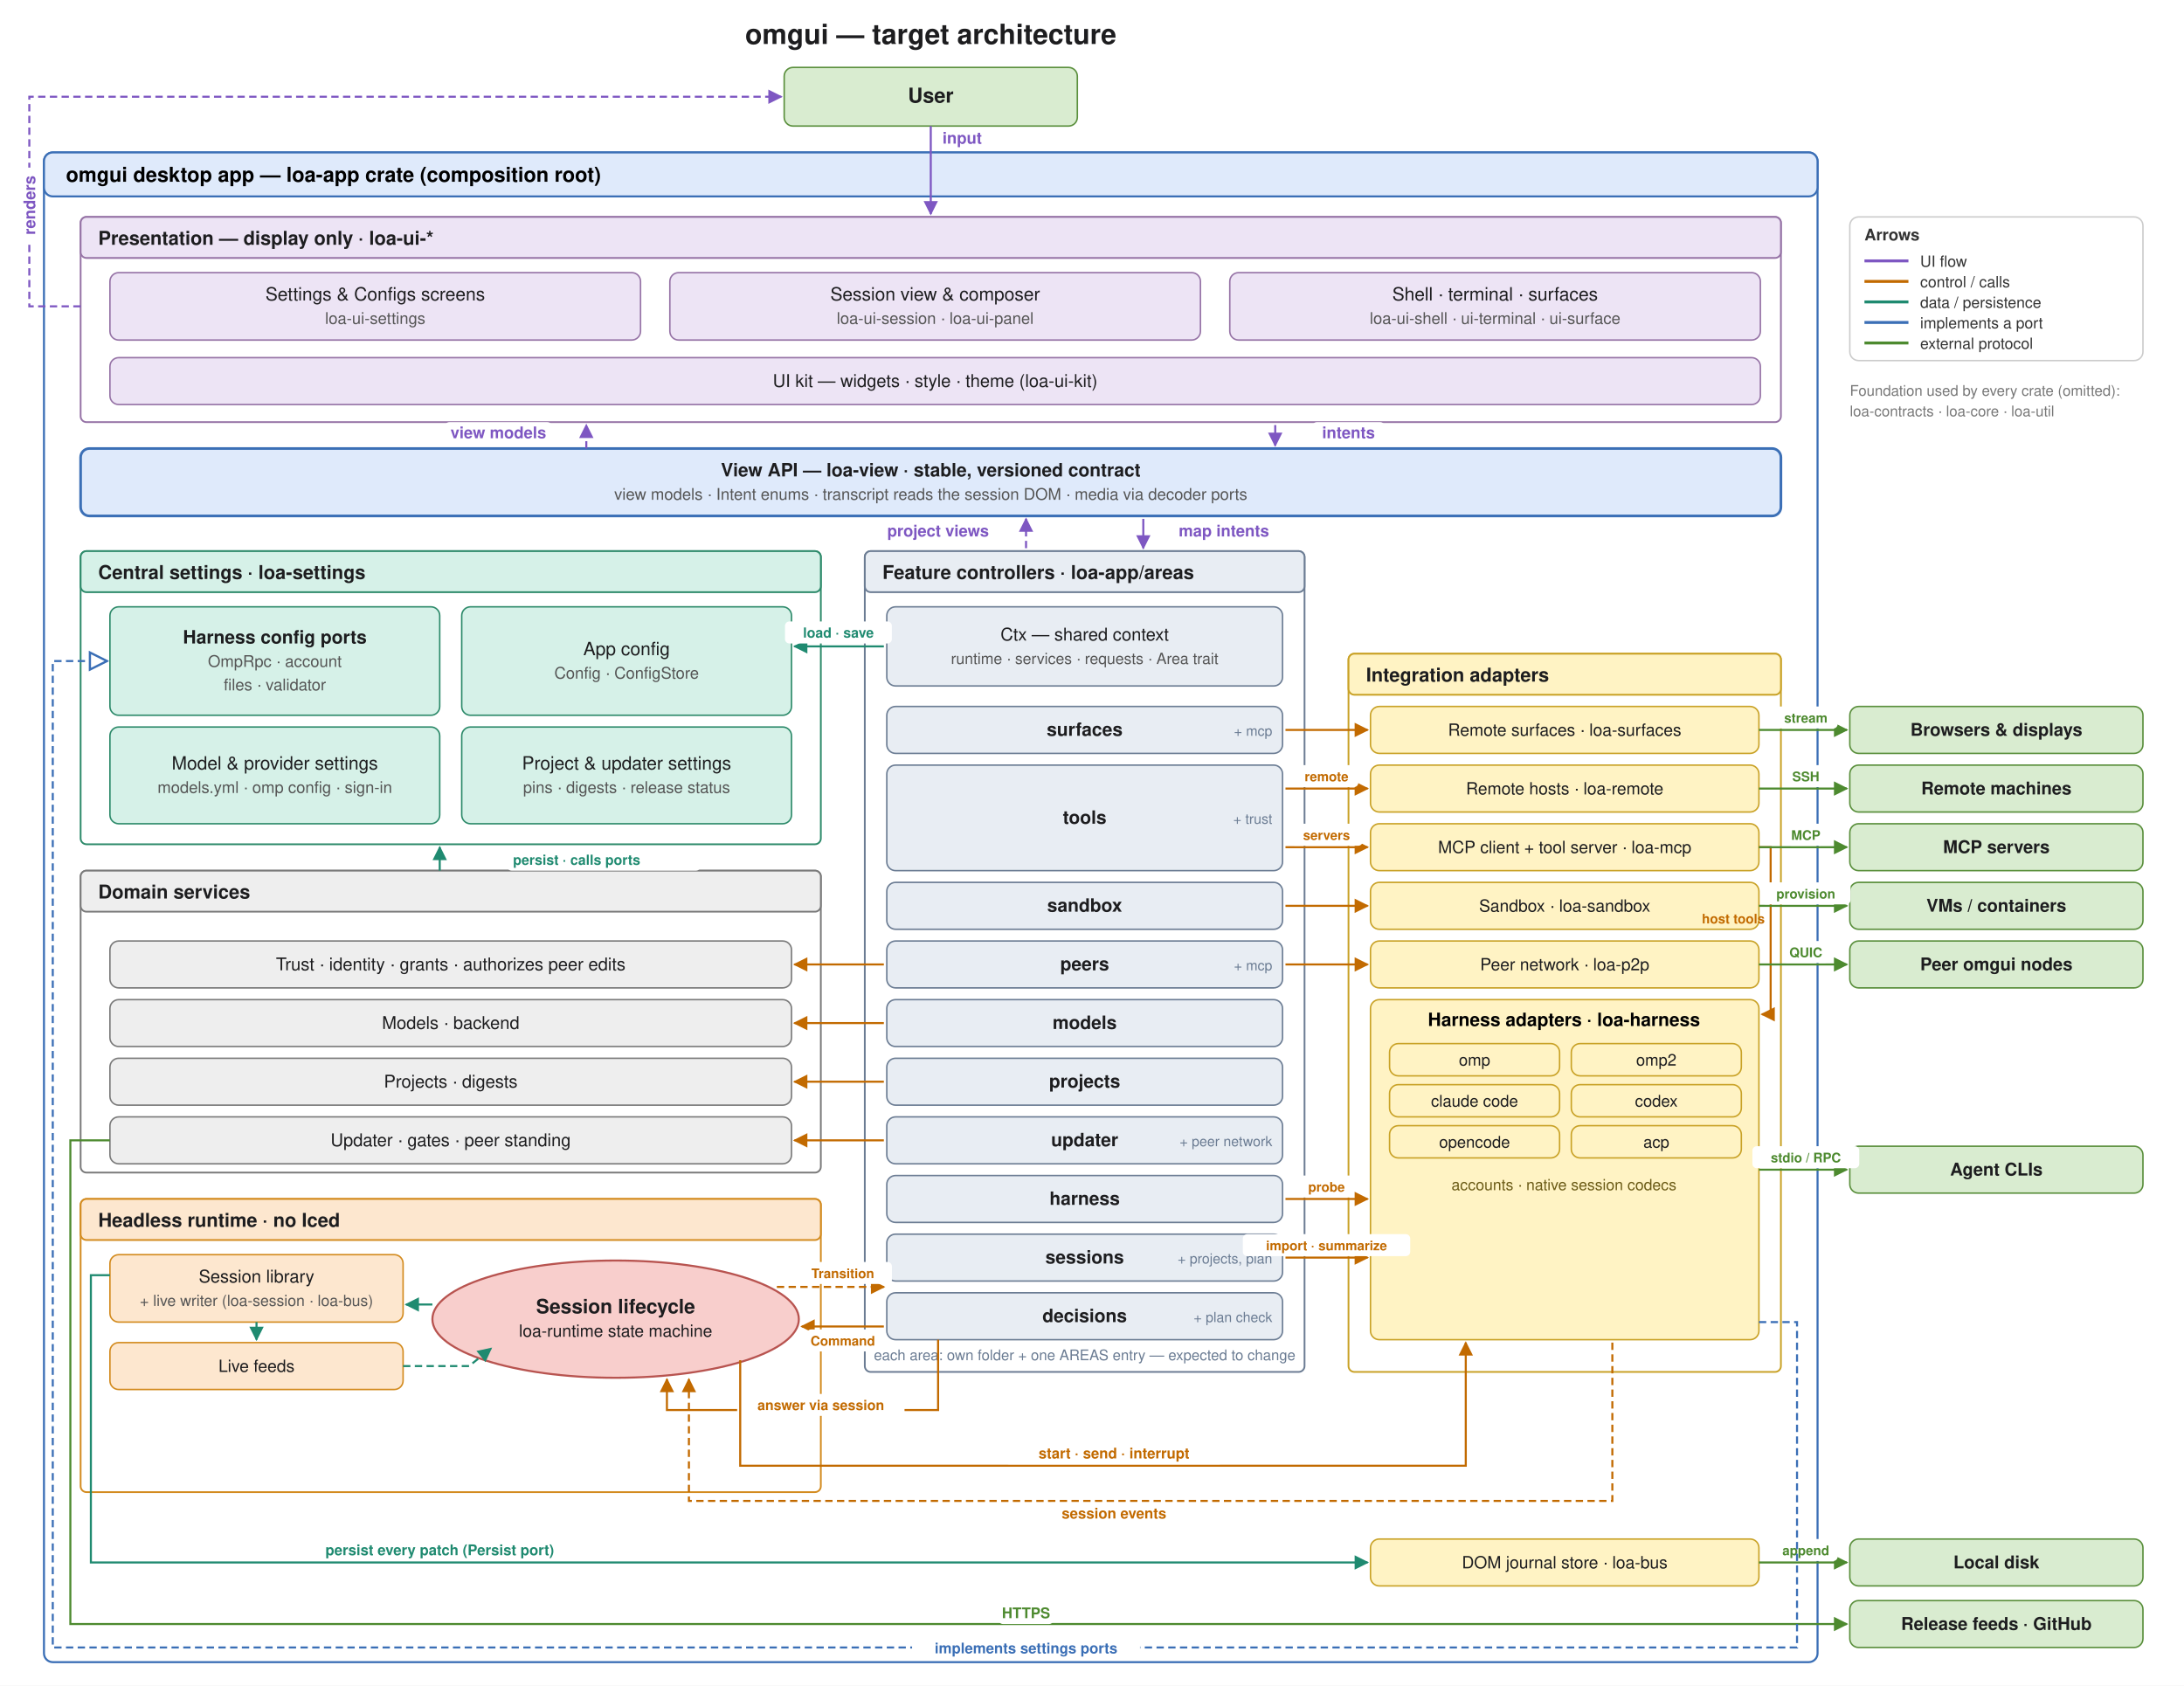
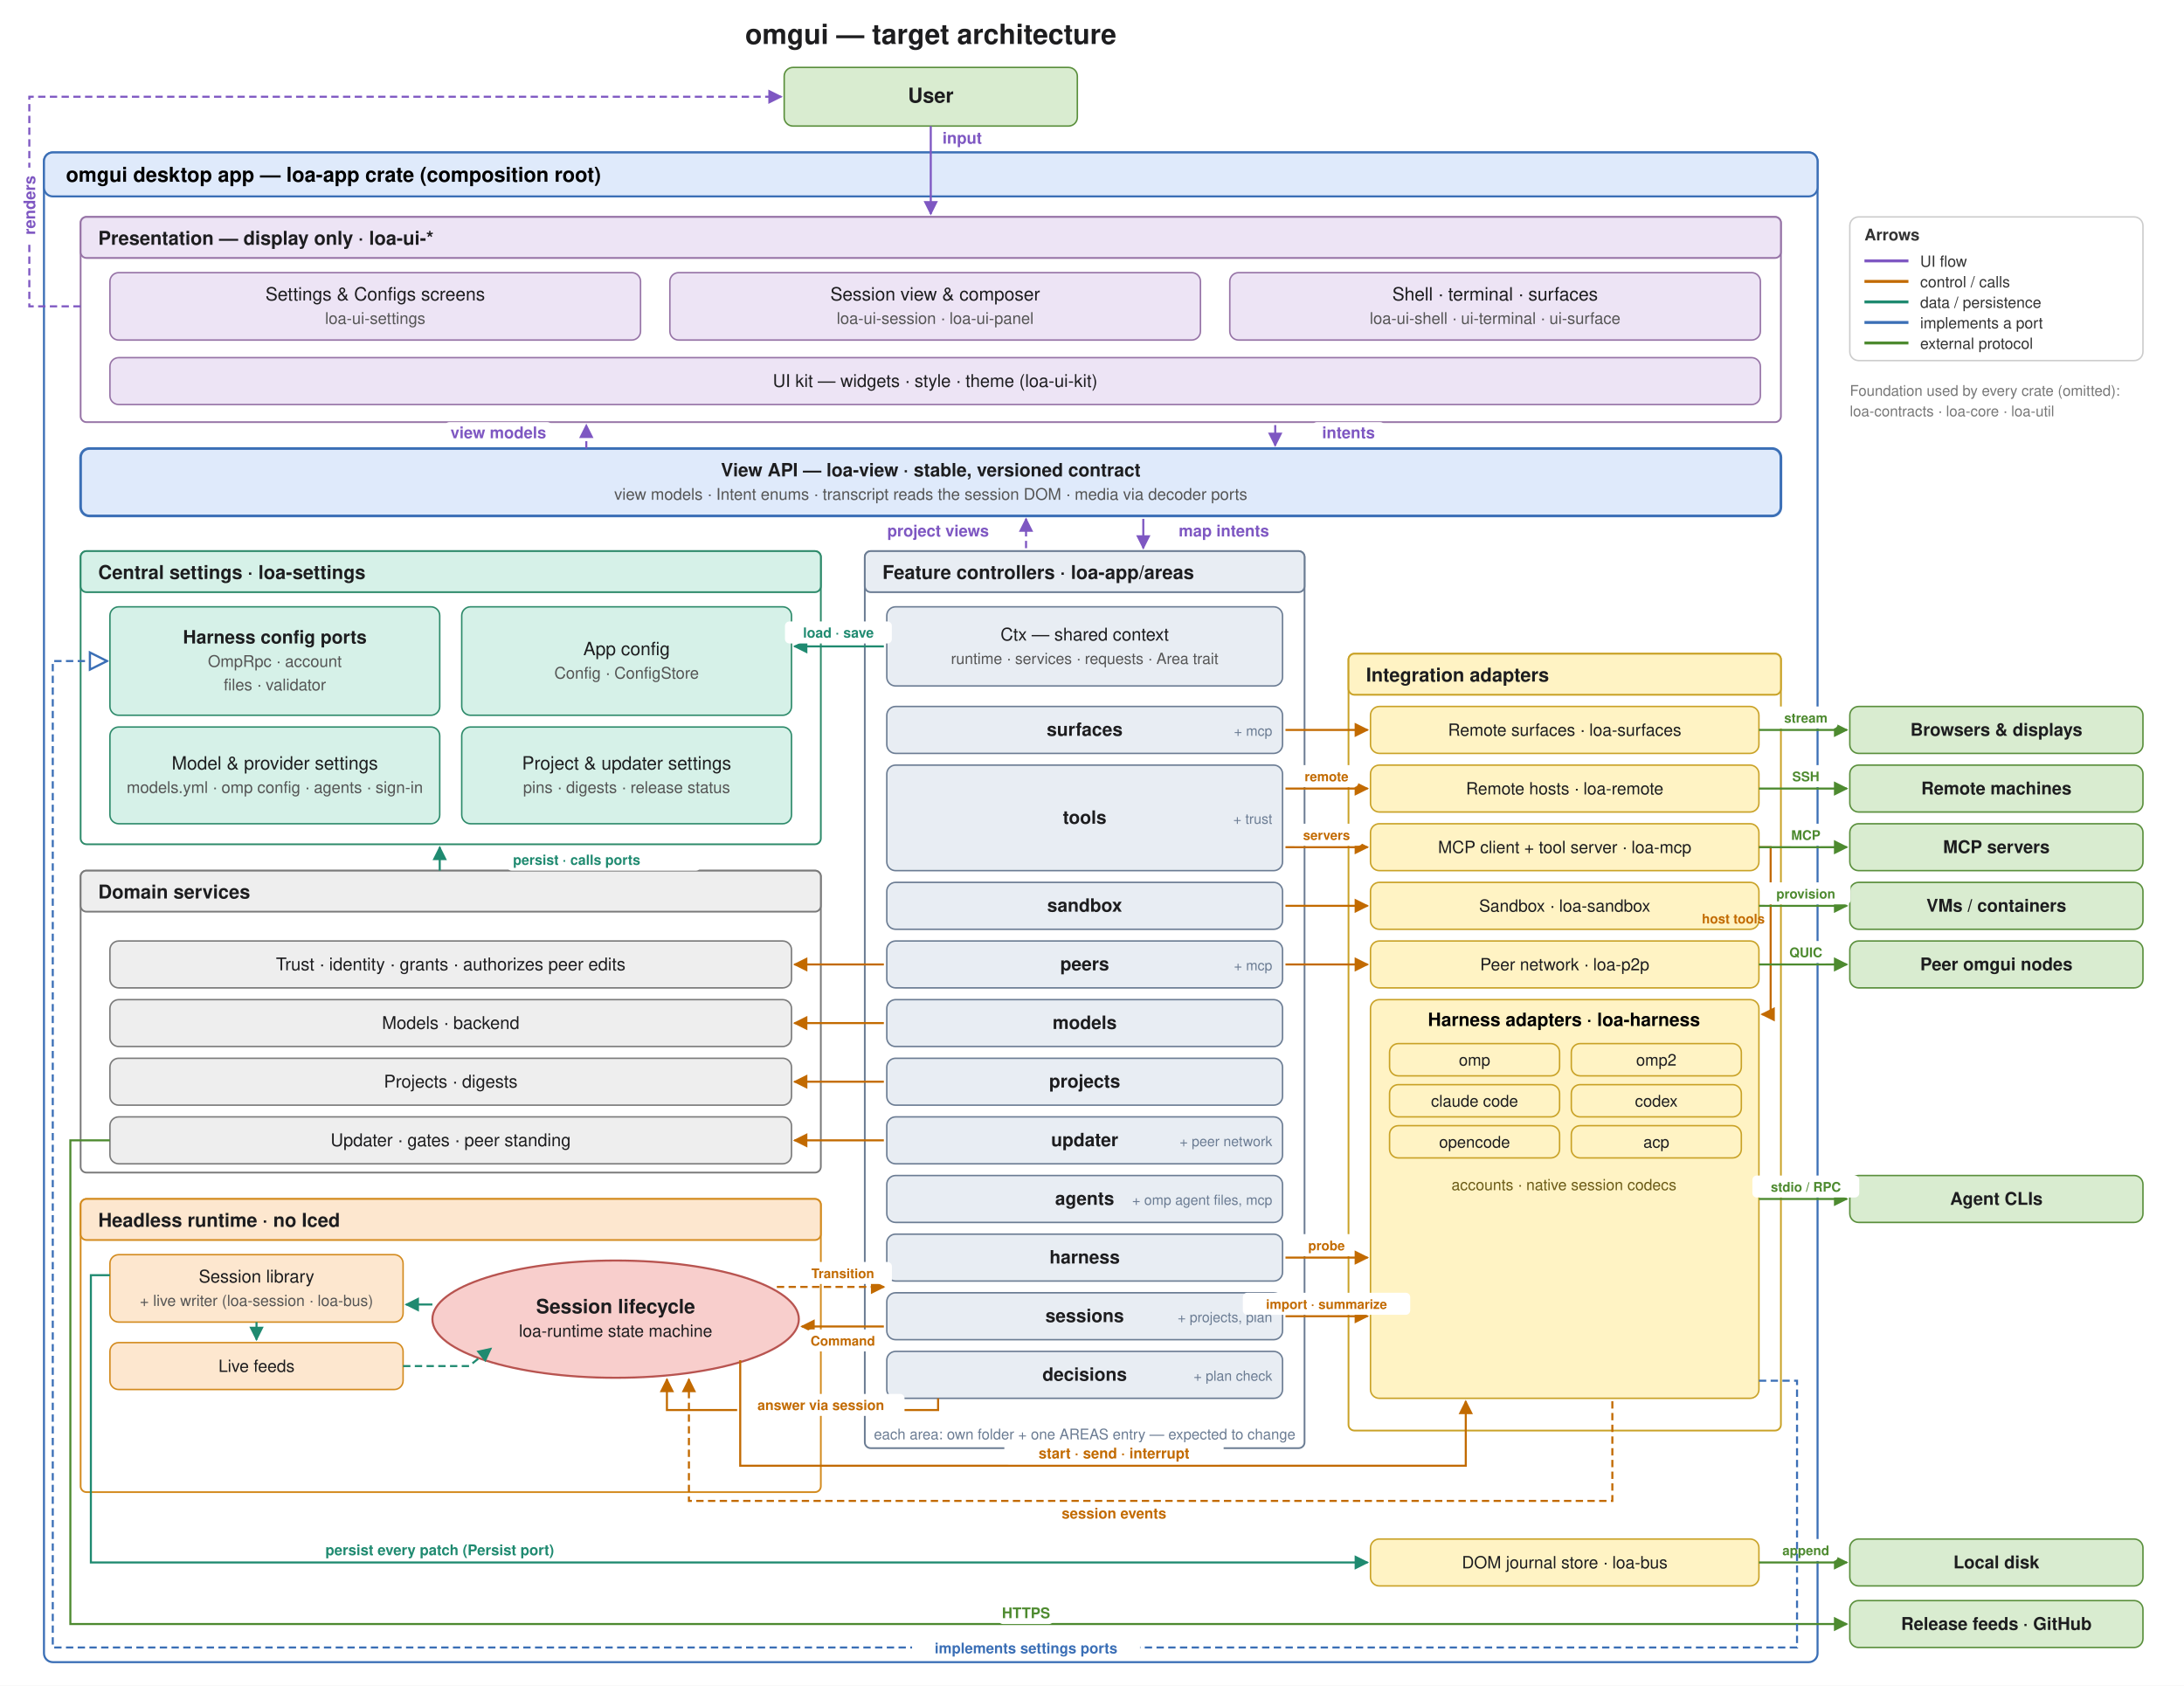
<svg xmlns="http://www.w3.org/2000/svg" width="1490" height="1150" viewBox="0 0 1490 1150" font-family="Helvetica, Arial, sans-serif">
  <defs>
    <marker id="mui" viewBox="0 0 10 10" refX="9" refY="5" markerWidth="7" markerHeight="7" orient="auto-start-reverse">
      <path d="M0,0 L10,5 L0,10 z" fill="#7e57c2" />
    </marker>
    <marker id="hui" viewBox="0 0 12 12" refX="11" refY="6" markerWidth="10" markerHeight="10" orient="auto-start-reverse">
      <path d="M1,1 L11,6 L1,11 z" fill="#fff" stroke="#7e57c2" stroke-width="1.3" />
    </marker>
    <marker id="mctl" viewBox="0 0 10 10" refX="9" refY="5" markerWidth="7" markerHeight="7" orient="auto-start-reverse">
      <path d="M0,0 L10,5 L0,10 z" fill="#c26a00" />
    </marker>
    <marker id="hctl" viewBox="0 0 12 12" refX="11" refY="6" markerWidth="10" markerHeight="10" orient="auto-start-reverse">
      <path d="M1,1 L11,6 L1,11 z" fill="#fff" stroke="#c26a00" stroke-width="1.3" />
    </marker>
    <marker id="mdata" viewBox="0 0 10 10" refX="9" refY="5" markerWidth="7" markerHeight="7" orient="auto-start-reverse">
      <path d="M0,0 L10,5 L0,10 z" fill="#1f8a70" />
    </marker>
    <marker id="hdata" viewBox="0 0 12 12" refX="11" refY="6" markerWidth="10" markerHeight="10" orient="auto-start-reverse">
      <path d="M1,1 L11,6 L1,11 z" fill="#fff" stroke="#1f8a70" stroke-width="1.3" />
    </marker>
    <marker id="mport" viewBox="0 0 10 10" refX="9" refY="5" markerWidth="7" markerHeight="7" orient="auto-start-reverse">
      <path d="M0,0 L10,5 L0,10 z" fill="#3b6fb6" />
    </marker>
    <marker id="hport" viewBox="0 0 12 12" refX="11" refY="6" markerWidth="10" markerHeight="10" orient="auto-start-reverse">
      <path d="M1,1 L11,6 L1,11 z" fill="#fff" stroke="#3b6fb6" stroke-width="1.3" />
    </marker>
    <marker id="mext" viewBox="0 0 10 10" refX="9" refY="5" markerWidth="7" markerHeight="7" orient="auto-start-reverse">
      <path d="M0,0 L10,5 L0,10 z" fill="#4d8a2f" />
    </marker>
    <marker id="hext" viewBox="0 0 12 12" refX="11" refY="6" markerWidth="10" markerHeight="10" orient="auto-start-reverse">
      <path d="M1,1 L11,6 L1,11 z" fill="#fff" stroke="#4d8a2f" stroke-width="1.3" />
    </marker>
  </defs>
  <rect width="1490" height="1150" fill="#fff" />
  <text x="635" y="30" text-anchor="middle" font-size="19" font-weight="bold" fill="#1d1d1f">omgui — target architecture</text>
  <rect x="535" y="46" width="200" height="40" rx="6" fill="#d9ecd0" stroke="#5a8f3c" stroke-width="1" />
  <text x="635.0" y="70.0" text-anchor="middle" font-size="14" font-weight="bold" fill="#1d1d1f">User</text>
  <rect x="30" y="104" width="1210" height="1030" rx="6" fill="#fff" stroke="#3b6fb6" stroke-width="1.4" />
  <rect x="30" y="104" width="1210" height="30" rx="6" fill="#dfeafb" stroke="#3b6fb6" stroke-width="1.4" />
  <text x="45" y="124" font-size="14" font-weight="bold">omgui desktop app — loa-app crate (composition root)</text>
  <rect x="55" y="148" width="1160" height="140" rx="4" fill="#fff" stroke="#9673a6" stroke-width="1.2" />
  <rect x="55" y="148" width="1160" height="28" rx="4" fill="#ede4f5" stroke="#9673a6" stroke-width="1.2" />
  <text x="67" y="167.0" font-size="13" font-weight="bold" fill="#1d1d1f">Presentation — display only  ·  loa-ui-*</text>
  <rect x="75" y="186" width="362" height="46" rx="6" fill="#ede4f5" stroke="#9673a6" stroke-width="1" />
  <text x="256.0" y="205.0" text-anchor="middle" font-size="12.5" font-weight="normal" fill="#1d1d1f">Settings &amp; Configs screens</text>
  <text x="256.0" y="221.0" text-anchor="middle" font-size="11.0" font-weight="normal" fill="#555">loa-ui-settings</text>
  <rect x="457" y="186" width="362" height="46" rx="6" fill="#ede4f5" stroke="#9673a6" stroke-width="1" />
  <text x="638.0" y="205.0" text-anchor="middle" font-size="12.5" font-weight="normal" fill="#1d1d1f">Session view &amp; composer</text>
  <text x="638.0" y="221.0" text-anchor="middle" font-size="11.0" font-weight="normal" fill="#555">loa-ui-session · loa-ui-panel</text>
  <rect x="839" y="186" width="362" height="46" rx="6" fill="#ede4f5" stroke="#9673a6" stroke-width="1" />
  <text x="1020.0" y="205.0" text-anchor="middle" font-size="12.5" font-weight="normal" fill="#1d1d1f">Shell · terminal · surfaces</text>
  <text x="1020.0" y="221.0" text-anchor="middle" font-size="11.0" font-weight="normal" fill="#555">loa-ui-shell · ui-terminal · ui-surface</text>
  <rect x="75" y="244" width="1126" height="32" rx="6" fill="#ede4f5" stroke="#9673a6" stroke-width="1" />
  <text x="638.0" y="264.0" text-anchor="middle" font-size="12" font-weight="normal" fill="#1d1d1f">UI kit — widgets · style · theme  (loa-ui-kit)</text>
  <rect x="55" y="306" width="1160" height="46" rx="6" fill="#dfeafb" stroke="#3b6fb6" stroke-width="1.8" />
  <text x="635.0" y="325.0" text-anchor="middle" font-size="12.5" font-weight="bold" fill="#1d1d1f">View API — loa-view  ·  stable, versioned contract</text>
  <text x="635.0" y="341.0" text-anchor="middle" font-size="11.0" font-weight="normal" fill="#555">view models · Intent enums · transcript reads the session DOM · media via decoder ports</text>
-   <rect x="590" y="376" width="300" height="560" rx="4" fill="#fff" stroke="#6b7c93" stroke-width="1.2" />
+   <rect x="590" y="376" width="300" height="612" rx="4" fill="#fff" stroke="#6b7c93" stroke-width="1.2" />
  <rect x="590" y="376" width="300" height="28" rx="4" fill="#e8edf3" stroke="#6b7c93" stroke-width="1.2" />
  <text x="602" y="395.0" font-size="13" font-weight="bold" fill="#1d1d1f">Feature controllers · loa-app/areas</text>
  <rect x="605" y="414" width="270" height="54" rx="6" fill="#e8edf3" stroke="#6b7c93" stroke-width="1" />
  <text x="740.0" y="437.0" text-anchor="middle" font-size="12" font-weight="normal" fill="#1d1d1f">Ctx — shared context</text>
  <text x="740.0" y="453.0" text-anchor="middle" font-size="10.5" font-weight="normal" fill="#555">runtime · services · requests · Area trait</text>
  <rect x="605" y="482" width="270" height="32" rx="6" fill="#e8edf3" stroke="#6b7c93" stroke-width="1" />
  <text x="740.0" y="502.0" text-anchor="middle" font-size="12.5" font-weight="bold" fill="#1d1d1f">surfaces</text>
  <text x="868" y="502.0" text-anchor="end" font-size="9.5" fill="#6b7c93">+ mcp</text>
  <rect x="605" y="522" width="270" height="72" rx="6" fill="#e8edf3" stroke="#6b7c93" stroke-width="1" />
  <text x="740.0" y="562.0" text-anchor="middle" font-size="12.5" font-weight="bold" fill="#1d1d1f">tools</text>
  <text x="868" y="562.0" text-anchor="end" font-size="9.5" fill="#6b7c93">+ trust</text>
  <rect x="605" y="602" width="270" height="32" rx="6" fill="#e8edf3" stroke="#6b7c93" stroke-width="1" />
  <text x="740.0" y="622.0" text-anchor="middle" font-size="12.5" font-weight="bold" fill="#1d1d1f">sandbox</text>
  <rect x="605" y="642" width="270" height="32" rx="6" fill="#e8edf3" stroke="#6b7c93" stroke-width="1" />
  <text x="740.0" y="662.0" text-anchor="middle" font-size="12.5" font-weight="bold" fill="#1d1d1f">peers</text>
  <text x="868" y="662.0" text-anchor="end" font-size="9.5" fill="#6b7c93">+ mcp</text>
  <rect x="605" y="682" width="270" height="32" rx="6" fill="#e8edf3" stroke="#6b7c93" stroke-width="1" />
  <text x="740.0" y="702.0" text-anchor="middle" font-size="12.5" font-weight="bold" fill="#1d1d1f">models</text>
  <rect x="605" y="722" width="270" height="32" rx="6" fill="#e8edf3" stroke="#6b7c93" stroke-width="1" />
  <text x="740.0" y="742.0" text-anchor="middle" font-size="12.5" font-weight="bold" fill="#1d1d1f">projects</text>
  <rect x="605" y="762" width="270" height="32" rx="6" fill="#e8edf3" stroke="#6b7c93" stroke-width="1" />
  <text x="740.0" y="782.0" text-anchor="middle" font-size="12.5" font-weight="bold" fill="#1d1d1f">updater</text>
  <text x="868" y="782.0" text-anchor="end" font-size="9.5" fill="#6b7c93">+ peer network</text>
  <rect x="605" y="802" width="270" height="32" rx="6" fill="#e8edf3" stroke="#6b7c93" stroke-width="1" />
-   <text x="740.0" y="822.0" text-anchor="middle" font-size="12.5" font-weight="bold" fill="#1d1d1f">harness</text>
+   <text x="740.0" y="822.0" text-anchor="middle" font-size="12.5" font-weight="bold" fill="#1d1d1f">agents</text>
+   <text x="868" y="822.0" text-anchor="end" font-size="9.5" fill="#6b7c93">+ omp agent files, mcp</text>
  <rect x="605" y="842" width="270" height="32" rx="6" fill="#e8edf3" stroke="#6b7c93" stroke-width="1" />
-   <text x="740.0" y="862.0" text-anchor="middle" font-size="12.5" font-weight="bold" fill="#1d1d1f">sessions</text>
-   <text x="868" y="862.0" text-anchor="end" font-size="9.5" fill="#6b7c93">+ projects, plan</text>
+   <text x="740.0" y="862.0" text-anchor="middle" font-size="12.5" font-weight="bold" fill="#1d1d1f">harness</text>
  <rect x="605" y="882" width="270" height="32" rx="6" fill="#e8edf3" stroke="#6b7c93" stroke-width="1" />
-   <text x="740.0" y="902.0" text-anchor="middle" font-size="12.5" font-weight="bold" fill="#1d1d1f">decisions</text>
-   <text x="868" y="902.0" text-anchor="end" font-size="9.5" fill="#6b7c93">+ plan check</text>
-   <text x="740" y="928" text-anchor="middle" font-size="10" fill="#6b7c93">each area: own folder + one AREAS entry — expected to change</text>
+   <text x="740.0" y="902.0" text-anchor="middle" font-size="12.5" font-weight="bold" fill="#1d1d1f">sessions</text>
+   <text x="868" y="902.0" text-anchor="end" font-size="9.5" fill="#6b7c93">+ projects, plan</text>
+   <rect x="605" y="922" width="270" height="32" rx="6" fill="#e8edf3" stroke="#6b7c93" stroke-width="1" />
+   <text x="740.0" y="942.0" text-anchor="middle" font-size="12.5" font-weight="bold" fill="#1d1d1f">decisions</text>
+   <text x="868" y="942.0" text-anchor="end" font-size="9.5" fill="#6b7c93">+ plan check</text>
+   <text x="740" y="982" text-anchor="middle" font-size="10" fill="#6b7c93">each area: own folder + one AREAS entry — expected to change</text>
  <rect x="55" y="376" width="505" height="200" rx="4" fill="#fff" stroke="#2d8a6a" stroke-width="1.2" />
  <rect x="55" y="376" width="505" height="28" rx="4" fill="#d6f1e8" stroke="#2d8a6a" stroke-width="1.2" />
  <text x="67" y="395.0" font-size="13" font-weight="bold" fill="#1d1d1f">Central settings  ·  loa-settings</text>
  <rect x="75" y="414" width="225" height="74" rx="6" fill="#d6f1e8" stroke="#2d8a6a" stroke-width="1" />
  <text x="187.5" y="439.0" text-anchor="middle" font-size="12.5" font-weight="bold" fill="#1d1d1f">Harness config ports</text>
  <text x="187.5" y="455.0" text-anchor="middle" font-size="11.0" font-weight="normal" fill="#555">OmpRpc · account</text>
  <text x="187.5" y="471.0" text-anchor="middle" font-size="11.0" font-weight="normal" fill="#555">files · validator</text>
  <rect x="315" y="414" width="225" height="74" rx="6" fill="#d6f1e8" stroke="#2d8a6a" stroke-width="1" />
  <text x="427.5" y="447.0" text-anchor="middle" font-size="12.5" font-weight="normal" fill="#1d1d1f">App config</text>
  <text x="427.5" y="463.0" text-anchor="middle" font-size="11.0" font-weight="normal" fill="#555">Config · ConfigStore</text>
  <rect x="75" y="496" width="225" height="66" rx="6" fill="#d6f1e8" stroke="#2d8a6a" stroke-width="1" />
  <text x="187.5" y="525.0" text-anchor="middle" font-size="12.5" font-weight="normal" fill="#1d1d1f">Model &amp; provider settings</text>
-   <text x="187.5" y="541.0" text-anchor="middle" font-size="11.0" font-weight="normal" fill="#555">models.yml · omp config · sign-in</text>
+   <text x="187.5" y="541.0" text-anchor="middle" font-size="11.0" font-weight="normal" fill="#555">models.yml · omp config · agents · sign-in</text>
  <rect x="315" y="496" width="225" height="66" rx="6" fill="#d6f1e8" stroke="#2d8a6a" stroke-width="1" />
  <text x="427.5" y="525.0" text-anchor="middle" font-size="12.5" font-weight="normal" fill="#1d1d1f">Project &amp; updater settings</text>
  <text x="427.5" y="541.0" text-anchor="middle" font-size="11.0" font-weight="normal" fill="#555">pins · digests · release status</text>
  <path d="M603,441 L542,441" fill="none" stroke="#1f8a70" stroke-width="1.4" marker-end="url(#mdata)" />
  <rect x="535.55" y="424" width="72.9" height="15" rx="3" fill="#fff" />
  <text x="572" y="435" text-anchor="middle" font-size="9.5" fill="#1f8a70" font-weight="bold">load · save</text>
  <rect x="55" y="594" width="505" height="206" rx="4" fill="#fff" stroke="#7a7a7a" stroke-width="1.2" />
  <rect x="55" y="594" width="505" height="28" rx="4" fill="#eeeeee" stroke="#7a7a7a" stroke-width="1.2" />
  <text x="67" y="613.0" font-size="13" font-weight="bold" fill="#1d1d1f">Domain services</text>
  <rect x="75" y="642" width="465" height="32" rx="6" fill="#eeeeee" stroke="#7a7a7a" stroke-width="1" />
  <text x="307.5" y="662.0" text-anchor="middle" font-size="12" font-weight="normal" fill="#1d1d1f">Trust  ·  identity · grants · authorizes peer edits</text>
  <path d="M603,658 L542,658" fill="none" stroke="#c26a00" stroke-width="1.4" marker-end="url(#mctl)" />
  <rect x="75" y="682" width="465" height="32" rx="6" fill="#eeeeee" stroke="#7a7a7a" stroke-width="1" />
  <text x="307.5" y="702.0" text-anchor="middle" font-size="12" font-weight="normal" fill="#1d1d1f">Models  ·  backend</text>
  <path d="M603,698 L542,698" fill="none" stroke="#c26a00" stroke-width="1.4" marker-end="url(#mctl)" />
  <rect x="75" y="722" width="465" height="32" rx="6" fill="#eeeeee" stroke="#7a7a7a" stroke-width="1" />
  <text x="307.5" y="742.0" text-anchor="middle" font-size="12" font-weight="normal" fill="#1d1d1f">Projects  ·  digests</text>
  <path d="M603,738 L542,738" fill="none" stroke="#c26a00" stroke-width="1.4" marker-end="url(#mctl)" />
  <rect x="75" y="762" width="465" height="32" rx="6" fill="#eeeeee" stroke="#7a7a7a" stroke-width="1" />
  <text x="307.5" y="782.0" text-anchor="middle" font-size="12" font-weight="normal" fill="#1d1d1f">Updater  ·  gates · peer standing</text>
  <path d="M603,778 L542,778" fill="none" stroke="#c26a00" stroke-width="1.4" marker-end="url(#mctl)" />
  <path d="M300,594 L300,578" fill="none" stroke="#1f8a70" stroke-width="1.4" marker-end="url(#mdata)" />
  <rect x="346" y="579" width="131.9" height="15" rx="3" fill="#fff" />
  <text x="350" y="590" text-anchor="start" font-size="9.5" fill="#1f8a70" font-weight="bold">persist · calls ports</text>
-   <rect x="920" y="446" width="295" height="490" rx="4" fill="#fff" stroke="#c9a227" stroke-width="1.2" />
+   <rect x="920" y="446" width="295" height="530" rx="4" fill="#fff" stroke="#c9a227" stroke-width="1.2" />
  <rect x="920" y="446" width="295" height="28" rx="4" fill="#fff3c4" stroke="#c9a227" stroke-width="1.2" />
  <text x="932" y="465.0" font-size="13" font-weight="bold" fill="#1d1d1f">Integration adapters</text>
  <rect x="935" y="482" width="265" height="32" rx="6" fill="#fff3c4" stroke="#c9a227" stroke-width="1" />
  <text x="1067.5" y="502.0" text-anchor="middle" font-size="11.5" font-weight="normal" fill="#1d1d1f">Remote surfaces · loa-surfaces</text>
  <rect x="935" y="522" width="265" height="32" rx="6" fill="#fff3c4" stroke="#c9a227" stroke-width="1" />
  <text x="1067.5" y="542.0" text-anchor="middle" font-size="11.5" font-weight="normal" fill="#1d1d1f">Remote hosts · loa-remote</text>
  <rect x="935" y="562" width="265" height="32" rx="6" fill="#fff3c4" stroke="#c9a227" stroke-width="1" />
  <text x="1067.5" y="582.0" text-anchor="middle" font-size="11.5" font-weight="normal" fill="#1d1d1f">MCP client + tool server · loa-mcp</text>
  <rect x="935" y="602" width="265" height="32" rx="6" fill="#fff3c4" stroke="#c9a227" stroke-width="1" />
  <text x="1067.5" y="622.0" text-anchor="middle" font-size="11.5" font-weight="normal" fill="#1d1d1f">Sandbox · loa-sandbox</text>
  <rect x="935" y="642" width="265" height="32" rx="6" fill="#fff3c4" stroke="#c9a227" stroke-width="1" />
  <text x="1067.5" y="662.0" text-anchor="middle" font-size="11.5" font-weight="normal" fill="#1d1d1f">Peer network · loa-p2p</text>
-   <rect x="935" y="682" width="265" height="232" rx="6" fill="#fff3c4" stroke="#c9a227" />
+   <rect x="935" y="682" width="265" height="272" rx="6" fill="#fff3c4" stroke="#c9a227" />
  <text x="1067" y="700" text-anchor="middle" font-size="12.5" font-weight="bold">Harness adapters · loa-harness</text>
  <rect x="948" y="712" width="116" height="22" rx="6" fill="#fff3c4" stroke="#c9a227" stroke-width="1" />
  <text x="1006.0" y="727.0" text-anchor="middle" font-size="11" font-weight="normal" fill="#1d1d1f">omp</text>
  <rect x="1072" y="712" width="116" height="22" rx="6" fill="#fff3c4" stroke="#c9a227" stroke-width="1" />
  <text x="1130.0" y="727.0" text-anchor="middle" font-size="11" font-weight="normal" fill="#1d1d1f">omp2</text>
  <rect x="948" y="740" width="116" height="22" rx="6" fill="#fff3c4" stroke="#c9a227" stroke-width="1" />
  <text x="1006.0" y="755.0" text-anchor="middle" font-size="11" font-weight="normal" fill="#1d1d1f">claude code</text>
  <rect x="1072" y="740" width="116" height="22" rx="6" fill="#fff3c4" stroke="#c9a227" stroke-width="1" />
  <text x="1130.0" y="755.0" text-anchor="middle" font-size="11" font-weight="normal" fill="#1d1d1f">codex</text>
  <rect x="948" y="768" width="116" height="22" rx="6" fill="#fff3c4" stroke="#c9a227" stroke-width="1" />
  <text x="1006.0" y="783.0" text-anchor="middle" font-size="11" font-weight="normal" fill="#1d1d1f">opencode</text>
  <rect x="1072" y="768" width="116" height="22" rx="6" fill="#fff3c4" stroke="#c9a227" stroke-width="1" />
  <text x="1130.0" y="783.0" text-anchor="middle" font-size="11" font-weight="normal" fill="#1d1d1f">acp</text>
  <text x="1067" y="812" text-anchor="middle" font-size="10.5" fill="#6b5b16">accounts · native session codecs</text>
  <path d="M877,498 L933,498" fill="none" stroke="#c26a00" stroke-width="1.4" marker-end="url(#mctl)" />
  <path d="M877,618 L933,618" fill="none" stroke="#c26a00" stroke-width="1.4" marker-end="url(#mctl)" />
  <path d="M877,658 L933,658" fill="none" stroke="#c26a00" stroke-width="1.4" marker-end="url(#mctl)" />
  <path d="M877,538 L933,538" fill="none" stroke="#c26a00" stroke-width="1.4" marker-end="url(#mctl)" />
  <path d="M877,578 L933,578" fill="none" stroke="#c26a00" stroke-width="1.4" marker-end="url(#mctl)" />
  <rect x="883.3" y="522" width="43.4" height="15" rx="3" fill="#fff" />
  <text x="905" y="533" text-anchor="middle" font-size="9" fill="#c26a00" font-weight="bold">remote</text>
  <rect x="880.35" y="562" width="49.3" height="15" rx="3" fill="#fff" />
  <text x="905" y="573" text-anchor="middle" font-size="9" fill="#c26a00" font-weight="bold">servers</text>
-   <path d="M877,818 L933,818" fill="none" stroke="#c26a00" stroke-width="1.4" marker-end="url(#mctl)" />
-   <rect x="886.25" y="802" width="37.5" height="15" rx="3" fill="#fff" />
-   <text x="905" y="813" text-anchor="middle" font-size="9" fill="#c26a00" font-weight="bold">probe</text>
  <path d="M877,858 L933,858" fill="none" stroke="#c26a00" stroke-width="1.4" marker-end="url(#mctl)" />
-   <rect x="847.9" y="842" width="114.2" height="15" rx="3" fill="#fff" />
-   <text x="905" y="853" text-anchor="middle" font-size="9" fill="#c26a00" font-weight="bold">import · summarize</text>
+   <rect x="886.25" y="842" width="37.5" height="15" rx="3" fill="#fff" />
+   <text x="905" y="853" text-anchor="middle" font-size="9" fill="#c26a00" font-weight="bold">probe</text>
+   <path d="M877,898 L933,898" fill="none" stroke="#c26a00" stroke-width="1.4" marker-end="url(#mctl)" />
+   <rect x="847.9" y="882" width="114.2" height="15" rx="3" fill="#fff" />
+   <text x="905" y="893" text-anchor="middle" font-size="9" fill="#c26a00" font-weight="bold">import · summarize</text>
  <path d="M1200,578 L1208,578 L1208,692 L1202,692" fill="none" stroke="#c26a00" stroke-width="1.4" marker-end="url(#mctl)" />
  <text x="1204" y="630.0" text-anchor="end" font-size="9" font-weight="bold" fill="#c26a00">host tools</text>
  <rect x="1262" y="482" width="200" height="32" rx="6" fill="#d9ecd0" stroke="#5a8f3c" stroke-width="1" />
  <text x="1362.0" y="502.0" text-anchor="middle" font-size="12" font-weight="bold" fill="#1d1d1f">Browsers &amp; displays</text>
  <path d="M1200,498 L1260,498" fill="none" stroke="#4d8a2f" stroke-width="1.4" marker-end="url(#mext)" />
  <rect x="1210.3" y="482" width="43.4" height="15" rx="3" fill="#fff" />
  <text x="1232" y="493" text-anchor="middle" font-size="9" fill="#4d8a2f" font-weight="bold">stream</text>
  <rect x="1262" y="522" width="200" height="32" rx="6" fill="#d9ecd0" stroke="#5a8f3c" stroke-width="1" />
  <text x="1362.0" y="542.0" text-anchor="middle" font-size="12" font-weight="bold" fill="#1d1d1f">Remote machines</text>
  <path d="M1200,538 L1260,538" fill="none" stroke="#4d8a2f" stroke-width="1.4" marker-end="url(#mext)" />
  <rect x="1219.15" y="522" width="25.7" height="15" rx="3" fill="#fff" />
  <text x="1232" y="533" text-anchor="middle" font-size="9" fill="#4d8a2f" font-weight="bold">SSH</text>
  <rect x="1262" y="562" width="200" height="32" rx="6" fill="#d9ecd0" stroke="#5a8f3c" stroke-width="1" />
  <text x="1362.0" y="582.0" text-anchor="middle" font-size="12" font-weight="bold" fill="#1d1d1f">MCP servers</text>
  <path d="M1200,578 L1260,578" fill="none" stroke="#4d8a2f" stroke-width="1.4" marker-end="url(#mext)" />
  <rect x="1219.15" y="562" width="25.7" height="15" rx="3" fill="#fff" />
  <text x="1232" y="573" text-anchor="middle" font-size="9" fill="#4d8a2f" font-weight="bold">MCP</text>
  <rect x="1262" y="602" width="200" height="32" rx="6" fill="#d9ecd0" stroke="#5a8f3c" stroke-width="1" />
  <text x="1362.0" y="622.0" text-anchor="middle" font-size="12" font-weight="bold" fill="#1d1d1f">VMs / containers</text>
  <path d="M1200,618 L1260,618" fill="none" stroke="#4d8a2f" stroke-width="1.4" marker-end="url(#mext)" />
  <rect x="1201.45" y="602" width="61.1" height="15" rx="3" fill="#fff" />
  <text x="1232" y="613" text-anchor="middle" font-size="9" fill="#4d8a2f" font-weight="bold">provision</text>
  <rect x="1262" y="642" width="200" height="32" rx="6" fill="#d9ecd0" stroke="#5a8f3c" stroke-width="1" />
  <text x="1362.0" y="662.0" text-anchor="middle" font-size="12" font-weight="bold" fill="#1d1d1f">Peer omgui nodes</text>
  <path d="M1200,658 L1260,658" fill="none" stroke="#4d8a2f" stroke-width="1.4" marker-end="url(#mext)" />
  <rect x="1216.2" y="642" width="31.6" height="15" rx="3" fill="#fff" />
  <text x="1232" y="653" text-anchor="middle" font-size="9" fill="#4d8a2f" font-weight="bold">QUIC</text>
-   <rect x="1262" y="782.0" width="200" height="32" rx="6" fill="#d9ecd0" stroke="#5a8f3c" stroke-width="1" />
-   <text x="1362.0" y="802.0" text-anchor="middle" font-size="12" font-weight="bold" fill="#1d1d1f">Agent CLIs</text>
-   <path d="M1200,798.0 L1260,798.0" fill="none" stroke="#4d8a2f" stroke-width="1.4" marker-end="url(#mext)" />
-   <rect x="1195.55" y="782.0" width="72.9" height="15" rx="3" fill="#fff" />
-   <text x="1232" y="793.0" text-anchor="middle" font-size="9" fill="#4d8a2f" font-weight="bold">stdio / RPC</text>
+   <rect x="1262" y="802.0" width="200" height="32" rx="6" fill="#d9ecd0" stroke="#5a8f3c" stroke-width="1" />
+   <text x="1362.0" y="822.0" text-anchor="middle" font-size="12" font-weight="bold" fill="#1d1d1f">Agent CLIs</text>
+   <path d="M1200,818.0 L1260,818.0" fill="none" stroke="#4d8a2f" stroke-width="1.4" marker-end="url(#mext)" />
+   <rect x="1195.55" y="802.0" width="72.9" height="15" rx="3" fill="#fff" />
+   <text x="1232" y="813.0" text-anchor="middle" font-size="9" fill="#4d8a2f" font-weight="bold">stdio / RPC</text>
  <rect x="55" y="818" width="505" height="200" rx="4" fill="#fff" stroke="#d38b1f" stroke-width="1.2" />
  <rect x="55" y="818" width="505" height="28" rx="4" fill="#fde7cf" stroke="#d38b1f" stroke-width="1.2" />
  <text x="67" y="837.0" font-size="13" font-weight="bold" fill="#1d1d1f">Headless runtime  ·  no Iced</text>
  <rect x="75" y="856" width="200" height="46" rx="6" fill="#fde7cf" stroke="#d38b1f" stroke-width="1" />
  <text x="175.0" y="875.0" text-anchor="middle" font-size="12" font-weight="normal" fill="#1d1d1f">Session library</text>
  <text x="175.0" y="891.0" text-anchor="middle" font-size="10.5" font-weight="normal" fill="#555">+ live writer (loa-session · loa-bus)</text>
  <rect x="75" y="916" width="200" height="32" rx="6" fill="#fde7cf" stroke="#d38b1f" stroke-width="1" />
  <text x="175.0" y="936.0" text-anchor="middle" font-size="11.5" font-weight="normal" fill="#1d1d1f">Live feeds</text>
  <ellipse cx="420" cy="900" rx="125" ry="40" fill="#f8cecc" stroke="#b85450" stroke-width="1.4" />
  <text x="420" y="896" text-anchor="middle" font-size="13.5" font-weight="bold" fill="#1d1d1f">Session lifecycle</text>
  <text x="420" y="912" text-anchor="middle" font-size="11.5" font-weight="normal" fill="#1d1d1f">loa-runtime state machine</text>
  <path d="M295,890 L277,890" fill="none" stroke="#1f8a70" stroke-width="1.4" marker-end="url(#mdata)" />
  <path d="M175,902 L175,914" fill="none" stroke="#1f8a70" stroke-width="1.4" marker-end="url(#mdata)" />
  <path d="M275,932 L320,932 L335,920" fill="none" stroke="#1f8a70" stroke-width="1.4" stroke-dasharray="5 3" marker-end="url(#mdata)" />
  <path d="M603,905 L547,905" fill="none" stroke="#c26a00" stroke-width="1.4" marker-end="url(#mctl)" />
  <rect x="550.35" y="907" width="49.3" height="15" rx="3" fill="#fff" />
  <text x="575" y="918" text-anchor="middle" font-size="9" fill="#c26a00" font-weight="bold">Command</text>
  <path d="M530,878 L603,878" fill="none" stroke="#c26a00" stroke-width="1.4" stroke-dasharray="5 3" marker-end="url(#mctl)" />
  <rect x="541.5" y="861" width="67.0" height="15" rx="3" fill="#fff" />
  <text x="575" y="872" text-anchor="middle" font-size="9" fill="#c26a00" font-weight="bold">Transition</text>
-   <path d="M640,914 L640,962 L455,962 L455,941" fill="none" stroke="#c26a00" stroke-width="1.4" marker-end="url(#mctl)" />
+   <path d="M640,954 L640,962 L455,962 L455,941" fill="none" stroke="#c26a00" stroke-width="1.4" marker-end="url(#mctl)" />
  <rect x="502.9" y="951" width="114.2" height="15" rx="3" fill="#fff" />
  <text x="560" y="962" text-anchor="middle" font-size="9.5" fill="#c26a00" font-weight="bold">answer via session</text>
-   <path d="M505,928 L505,1000 L1000,1000 L1000,916" fill="none" stroke="#c26a00" stroke-width="1.4" marker-end="url(#mctl)" />
+   <path d="M505,928 L505,1000 L1000,1000 L1000,956" fill="none" stroke="#c26a00" stroke-width="1.4" marker-end="url(#mctl)" />
  <rect x="685.2" y="984" width="149.6" height="15" rx="3" fill="#fff" />
  <text x="760" y="995" text-anchor="middle" font-size="10" fill="#c26a00" font-weight="bold">start · send · interrupt</text>
-   <path d="M1100,916 L1100,1024 L470,1024 L470,941" fill="none" stroke="#c26a00" stroke-width="1.4" stroke-dasharray="5 3" marker-end="url(#mctl)" />
+   <path d="M1100,956 L1100,1024 L470,1024 L470,941" fill="none" stroke="#c26a00" stroke-width="1.4" stroke-dasharray="5 3" marker-end="url(#mctl)" />
  <rect x="714.7" y="1025" width="90.6" height="15" rx="3" fill="#fff" />
  <text x="760" y="1036" text-anchor="middle" font-size="10" fill="#c26a00" font-weight="bold">session events</text>
  <rect x="935" y="1050" width="265" height="32" rx="6" fill="#fff3c4" stroke="#c9a227" stroke-width="1" />
  <text x="1067.5" y="1070.0" text-anchor="middle" font-size="11.5" font-weight="normal" fill="#1d1d1f">DOM journal store · loa-bus</text>
  <rect x="1262" y="1050" width="200" height="32" rx="6" fill="#d9ecd0" stroke="#5a8f3c" stroke-width="1" />
  <text x="1362.0" y="1070.0" text-anchor="middle" font-size="12" font-weight="bold" fill="#1d1d1f">Local disk</text>
  <path d="M1200,1066 L1260,1066" fill="none" stroke="#4d8a2f" stroke-width="1.4" marker-end="url(#mext)" />
  <rect x="1210.3" y="1050" width="43.4" height="15" rx="3" fill="#fff" />
  <text x="1232" y="1061" text-anchor="middle" font-size="9" fill="#4d8a2f" font-weight="bold">append</text>
  <path d="M75,870 L62,870 L62,1066 L933,1066" fill="none" stroke="#1f8a70" stroke-width="1.4" marker-end="url(#mdata)" />
  <rect x="195.7" y="1050" width="208.6" height="15" rx="3" fill="#fff" />
  <text x="300" y="1061" text-anchor="middle" font-size="10" fill="#1f8a70" font-weight="bold">persist every patch (Persist port)</text>
  <rect x="1262" y="1092" width="200" height="32" rx="6" fill="#d9ecd0" stroke="#5a8f3c" stroke-width="1" />
  <text x="1362.0" y="1112.0" text-anchor="middle" font-size="12" font-weight="bold" fill="#1d1d1f">Release feeds · GitHub</text>
  <path d="M75,778 L48,778 L48,1108 L1260,1108" fill="none" stroke="#4d8a2f" stroke-width="1.4" marker-end="url(#mext)" />
  <rect x="681.25" y="1093" width="37.5" height="15" rx="3" fill="#fff" />
  <text x="700" y="1104" text-anchor="middle" font-size="10" fill="#4d8a2f" font-weight="bold">HTTPS</text>
-   <path d="M1200,902 L1226,902 L1226,1124 L36,1124 L36,451 L73,451" fill="none" stroke="#3b6fb6" stroke-width="1.4" stroke-dasharray="5 3" marker-end="url(#hport)" />
+   <path d="M1200,942 L1226,942 L1226,1124 L36,1124 L36,451 L73,451" fill="none" stroke="#3b6fb6" stroke-width="1.4" stroke-dasharray="5 3" marker-end="url(#hport)" />
  <rect x="622.25" y="1117" width="155.5" height="15" rx="3" fill="#fff" />
  <text x="700" y="1128" text-anchor="middle" font-size="10" fill="#3b6fb6" font-weight="bold">implements settings ports</text>
  <path d="M635,86 L635,146" fill="none" stroke="#7e57c2" stroke-width="1.4" marker-end="url(#mui)" />
  <rect x="639" y="87" width="37.5" height="15" rx="3" fill="#fff" />
  <text x="643" y="98" text-anchor="start" font-size="11" fill="#7e57c2" font-weight="bold">input</text>
  <path d="M55,209 L20,209 L20,66 L533,66" fill="none" stroke="#7e57c2" stroke-width="1.4" stroke-dasharray="5 3" marker-end="url(#mui)" />
  <g transform="translate(20,140) rotate(-90)">
    <rect x="-25.65" y="-8" width="51.3" height="15" rx="3" fill="#fff" />
    <text x="0" y="4" text-anchor="middle" font-size="11" font-weight="bold" fill="#7e57c2">renders</text>
  </g>
  <path d="M400,306 L400,290" fill="none" stroke="#7e57c2" stroke-width="1.4" stroke-dasharray="5 3" marker-end="url(#mui)" />
  <rect x="303.55" y="288" width="72.9" height="15" rx="3" fill="#fff" />
  <text x="340" y="299" text-anchor="middle" font-size="11" fill="#7e57c2" font-weight="bold">view models</text>
  <path d="M870,290 L870,304" fill="none" stroke="#7e57c2" stroke-width="1.4" marker-end="url(#mui)" />
  <rect x="895.35" y="288" width="49.3" height="15" rx="3" fill="#fff" />
  <text x="920" y="299" text-anchor="middle" font-size="11" fill="#7e57c2" font-weight="bold">intents</text>
  <path d="M700,374 L700,354" fill="none" stroke="#7e57c2" stroke-width="1.4" stroke-dasharray="5 3" marker-end="url(#mui)" />
  <rect x="597.65" y="355" width="84.7" height="15" rx="3" fill="#fff" />
  <text x="640" y="366" text-anchor="middle" font-size="11" fill="#7e57c2" font-weight="bold">project views</text>
  <path d="M780,354 L780,374" fill="none" stroke="#7e57c2" stroke-width="1.4" marker-end="url(#mui)" />
  <rect x="798.55" y="355" width="72.9" height="15" rx="3" fill="#fff" />
  <text x="835" y="366" text-anchor="middle" font-size="11" fill="#7e57c2" font-weight="bold">map intents</text>
  <rect x="1262" y="148" width="200" height="98" rx="6" fill="#fff" stroke="#ccc" />
  <text x="1272" y="164" font-size="11" font-weight="bold" fill="#333">Arrows</text>
  <line x1="1272" y1="178" x2="1302" y2="178" stroke="#7e57c2" stroke-width="2" />
  <text x="1310" y="182" font-size="10.5" fill="#333">UI flow</text>
  <line x1="1272" y1="192" x2="1302" y2="192" stroke="#c26a00" stroke-width="2" />
  <text x="1310" y="196" font-size="10.5" fill="#333">control / calls</text>
  <line x1="1272" y1="206" x2="1302" y2="206" stroke="#1f8a70" stroke-width="2" />
  <text x="1310" y="210" font-size="10.5" fill="#333">data / persistence</text>
  <line x1="1272" y1="220" x2="1302" y2="220" stroke="#3b6fb6" stroke-width="2" />
  <text x="1310" y="224" font-size="10.5" fill="#333">implements a port</text>
  <line x1="1272" y1="234" x2="1302" y2="234" stroke="#4d8a2f" stroke-width="2" />
  <text x="1310" y="238" font-size="10.5" fill="#333">external protocol</text>
  <text x="1262" y="270" font-size="10" fill="#777">Foundation used by every crate (omitted):</text>
  <text x="1262" y="284" font-size="10" fill="#777">loa-contracts · loa-core · loa-util</text>
</svg>
